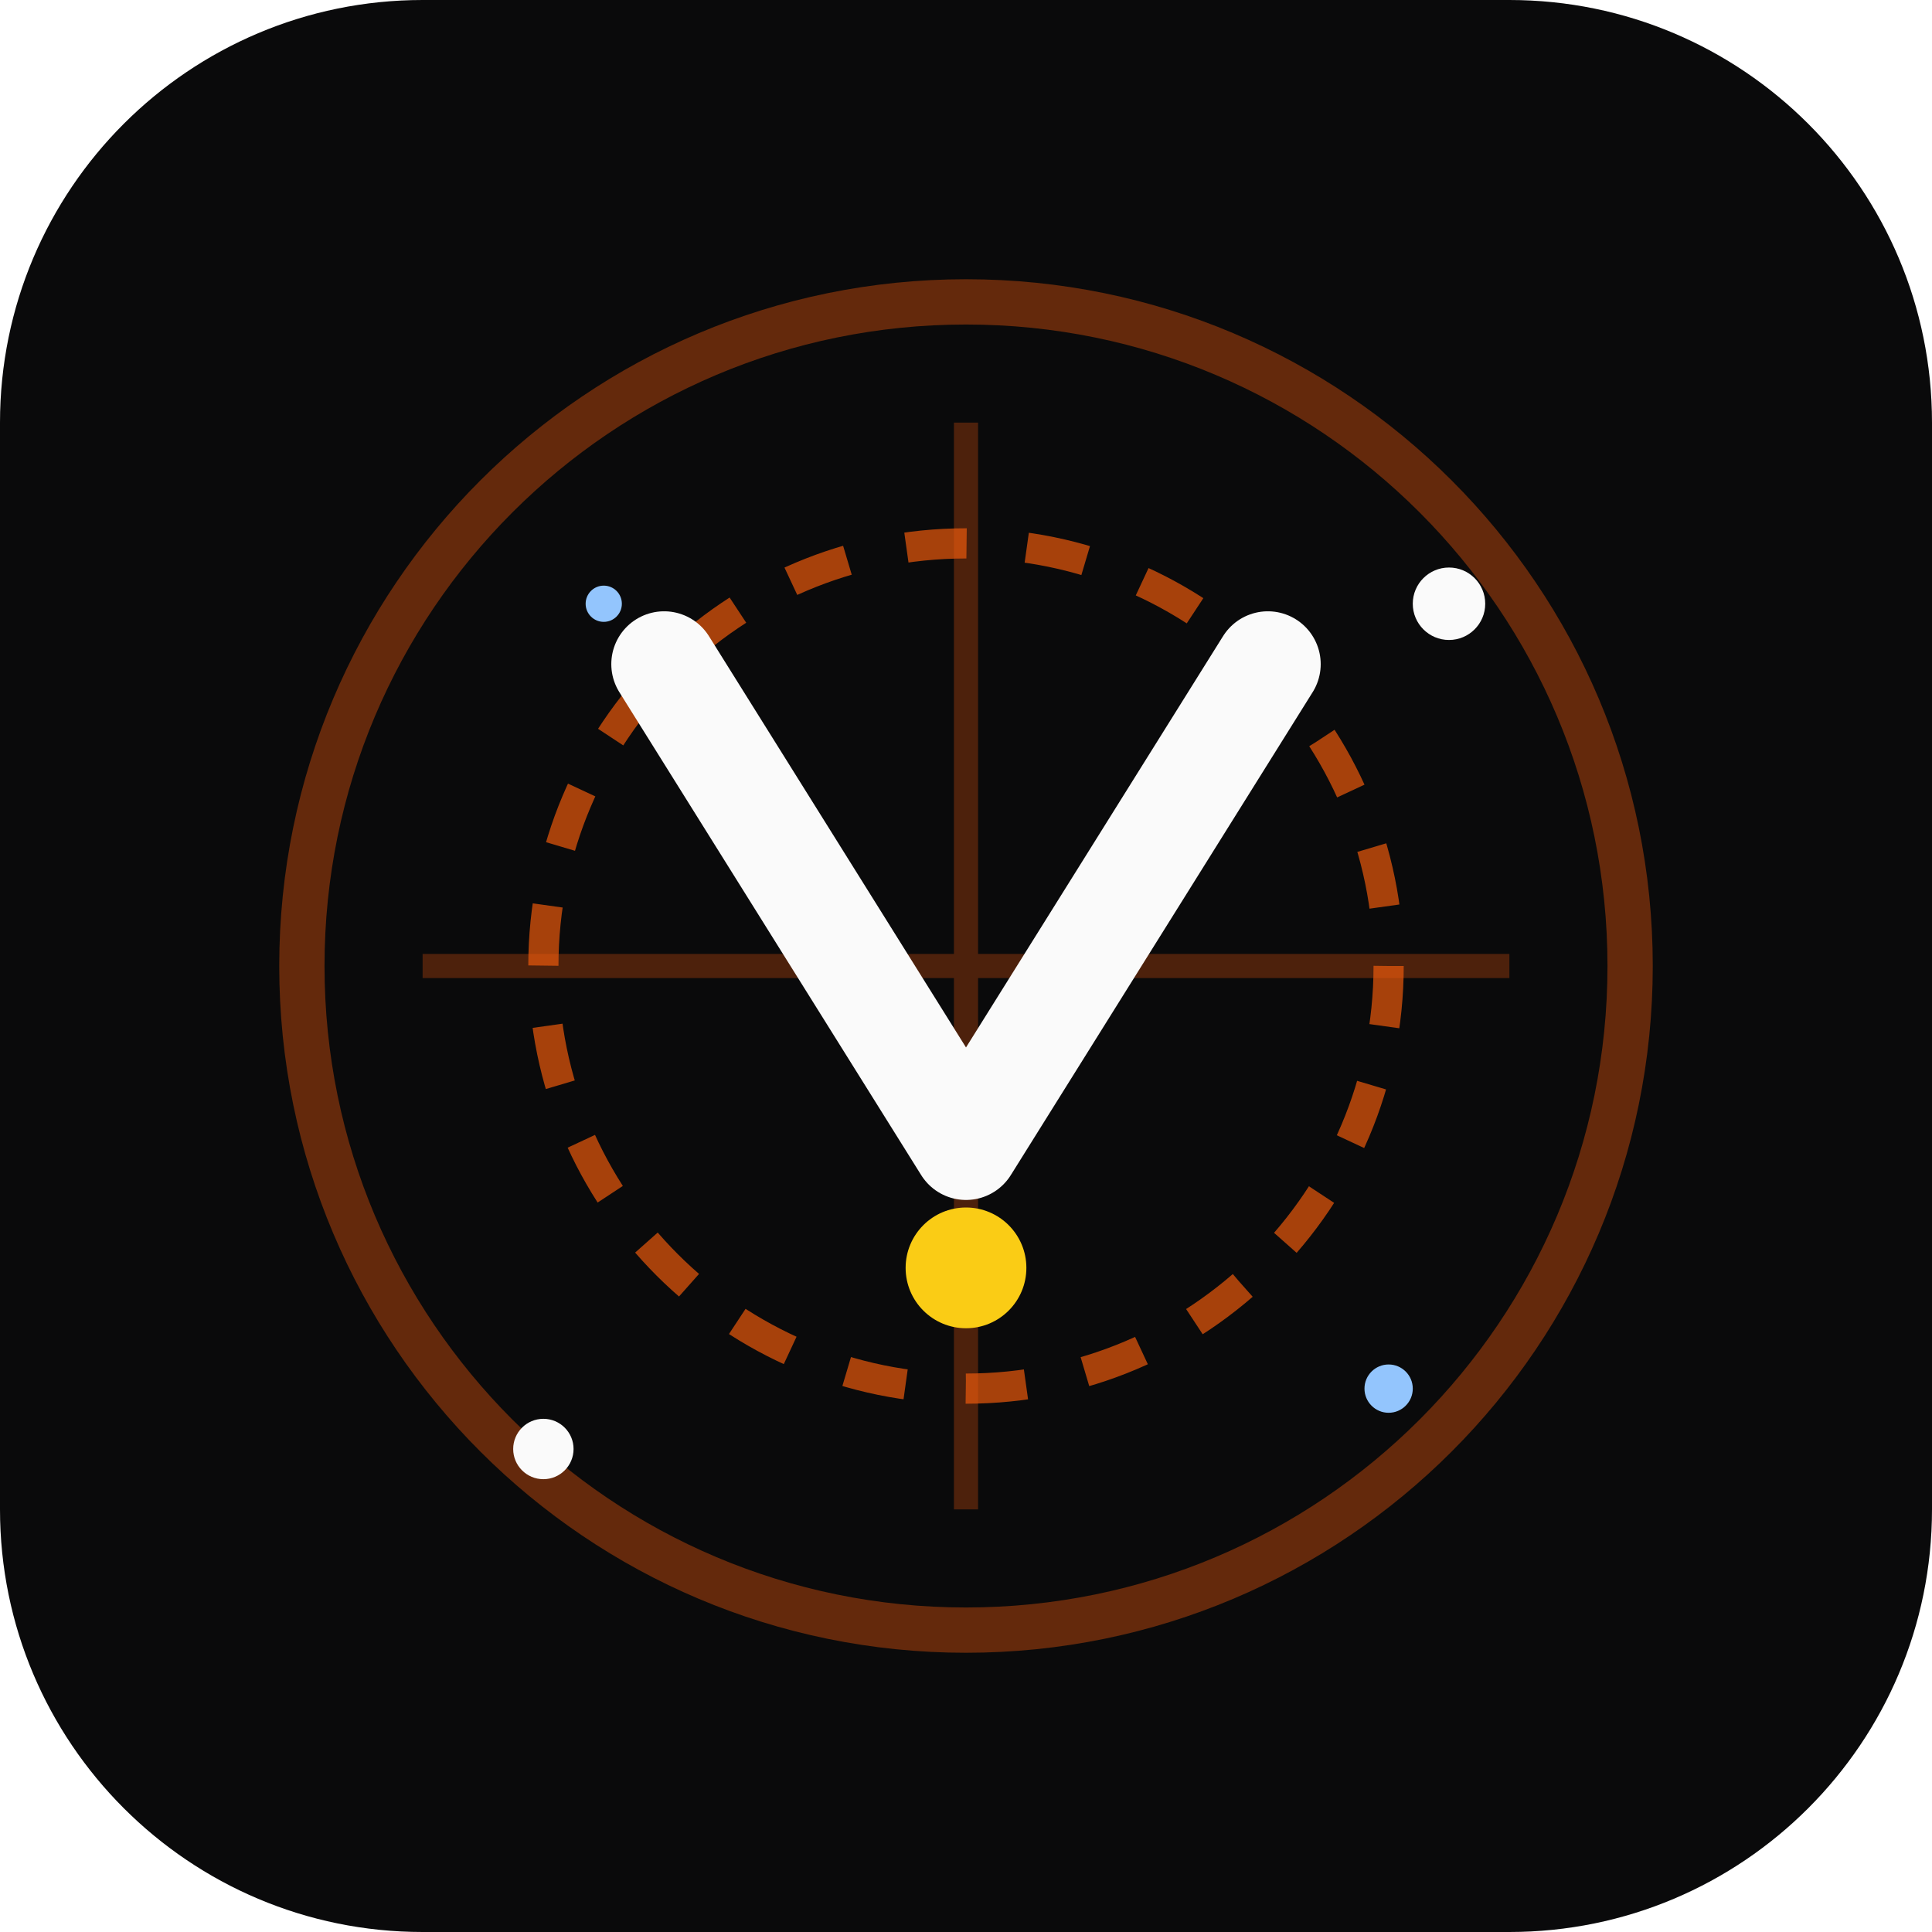
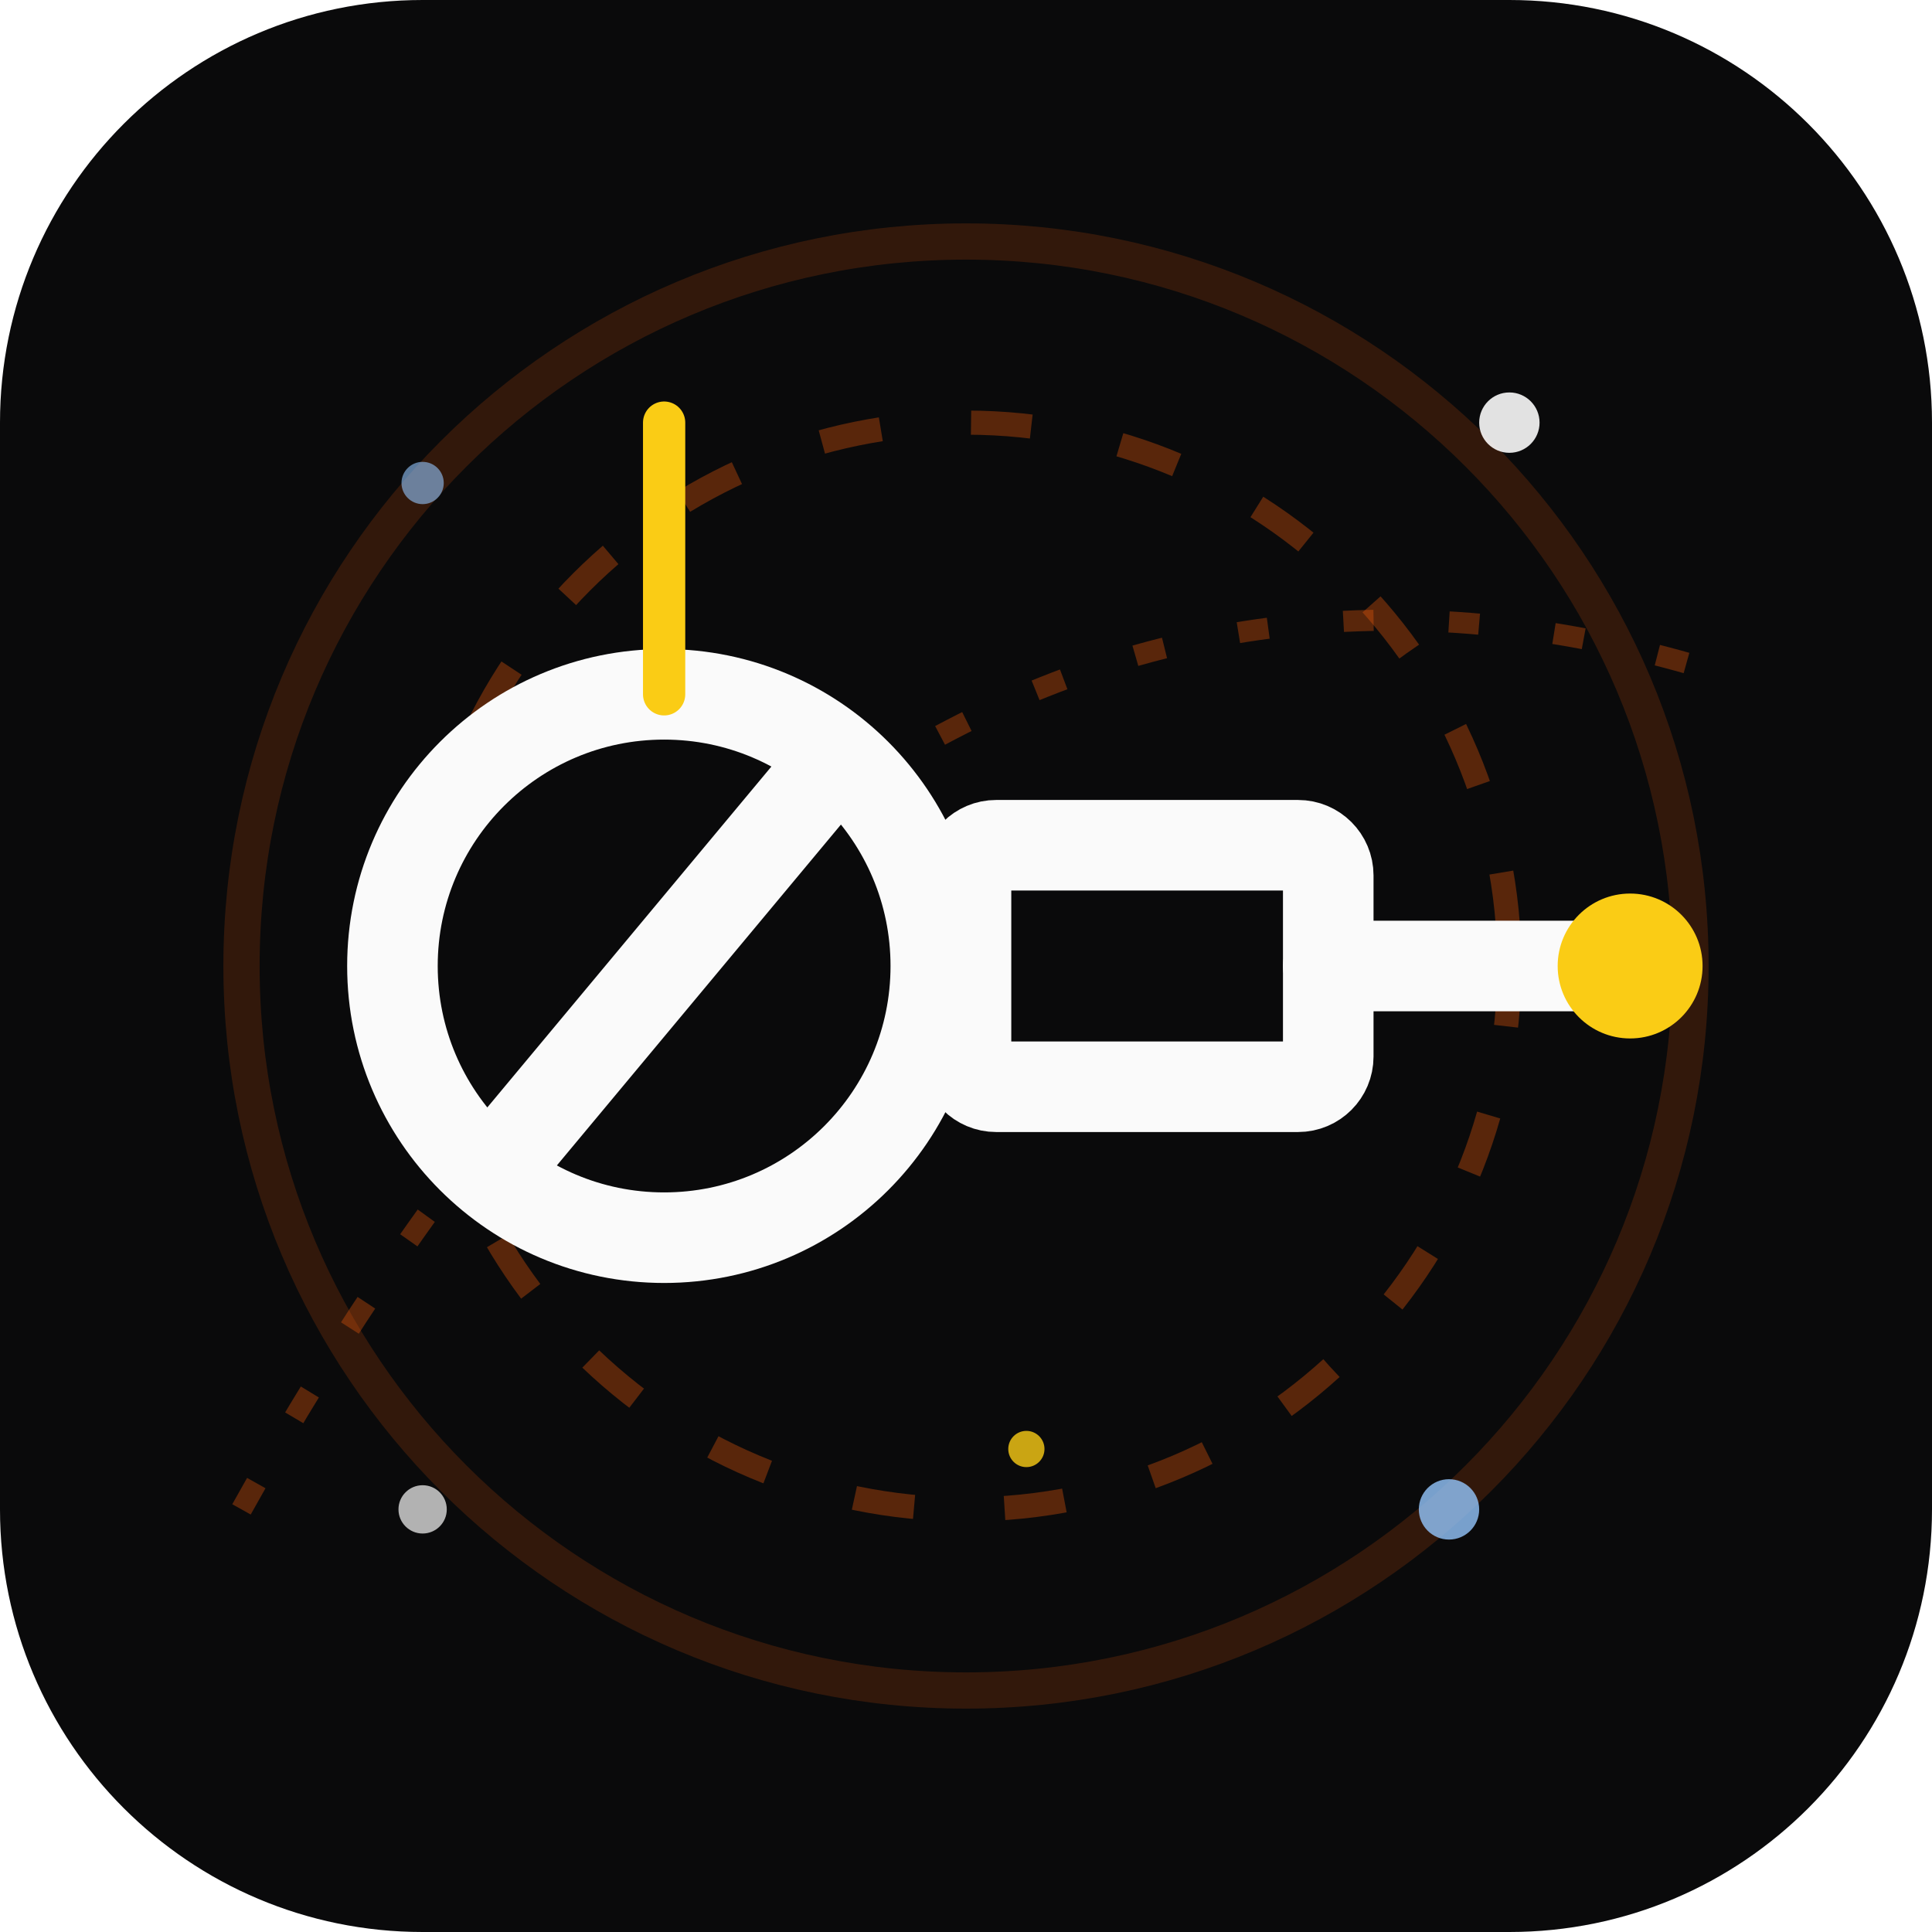
- <svg xmlns="http://www.w3.org/2000/svg" viewBox="0 0 64 64" fill="none">
+ <svg xmlns="http://www.w3.org/2000/svg" viewBox="0 0 64 64">
  <rect width="64" height="64" rx="14" fill="#0a0a0b" />
-   <circle cx="32" cy="32" r="22" stroke="#ea580c" stroke-width="1.5" opacity="0.4" />
-   <circle cx="32" cy="32" r="14" stroke="#ea580c" stroke-width="1" opacity="0.7" stroke-dasharray="2 2" />
-   <path d="M32 14 L32 50 M14 32 L50 32" stroke="#ea580c" stroke-width="0.8" opacity="0.3" />
-   <path d="M22 22 L32 38 L42 22" stroke="#fafafa" stroke-width="3.5" stroke-linecap="round" stroke-linejoin="round" fill="none" />
-   <circle cx="32" cy="42" r="2" fill="#facc15" />
-   <circle cx="48" cy="20" r="1.2" fill="#fafafa" />
-   <circle cx="18" cy="48" r="1" fill="#fafafa" />
-   <circle cx="46" cy="46" r="0.8" fill="#93c5fd" />
-   <circle cx="20" cy="20" r="0.6" fill="#93c5fd" />
+   <circle cx="32" cy="32" r="24" fill="none" stroke="#ea580c" stroke-width="1.2" opacity="0.18" />
+   <circle cx="32" cy="32" r="18" fill="none" stroke="#ea580c" stroke-width="0.8" opacity="0.35" stroke-dasharray="2 3" />
+   <path d="M 8 50 Q 28 14 56 22" fill="none" stroke="#ea580c" stroke-width="0.7" opacity="0.35" stroke-dasharray="1 2.5" />
+   <g stroke="#fafafa" stroke-width="3" stroke-linecap="round" stroke-linejoin="round" fill="none">
+     <circle cx="22" cy="32" r="9" />
+     <path d="M 17 38 L 27 26" />
+     <rect x="32" y="28" width="12" height="8" rx="1" />
+     <path d="M 44 32 H 54" />
+   </g>
+   <circle cx="54" cy="32" r="2.4" fill="#facc15" />
+   <path d="M 22 23 V 14" stroke="#facc15" stroke-width="1.4" stroke-linecap="round" />
+   <circle cx="50" cy="14" r="1" fill="#fafafa" opacity="0.9" />
+   <circle cx="14" cy="50" r="0.8" fill="#fafafa" opacity="0.7" />
+   <circle cx="48" cy="50" r="1" fill="#93c5fd" opacity="0.8" />
+   <circle cx="14" cy="16" r="0.7" fill="#93c5fd" opacity="0.6" />
+   <circle cx="34" cy="48" r="0.6" fill="#facc15" opacity="0.8" />
</svg>
